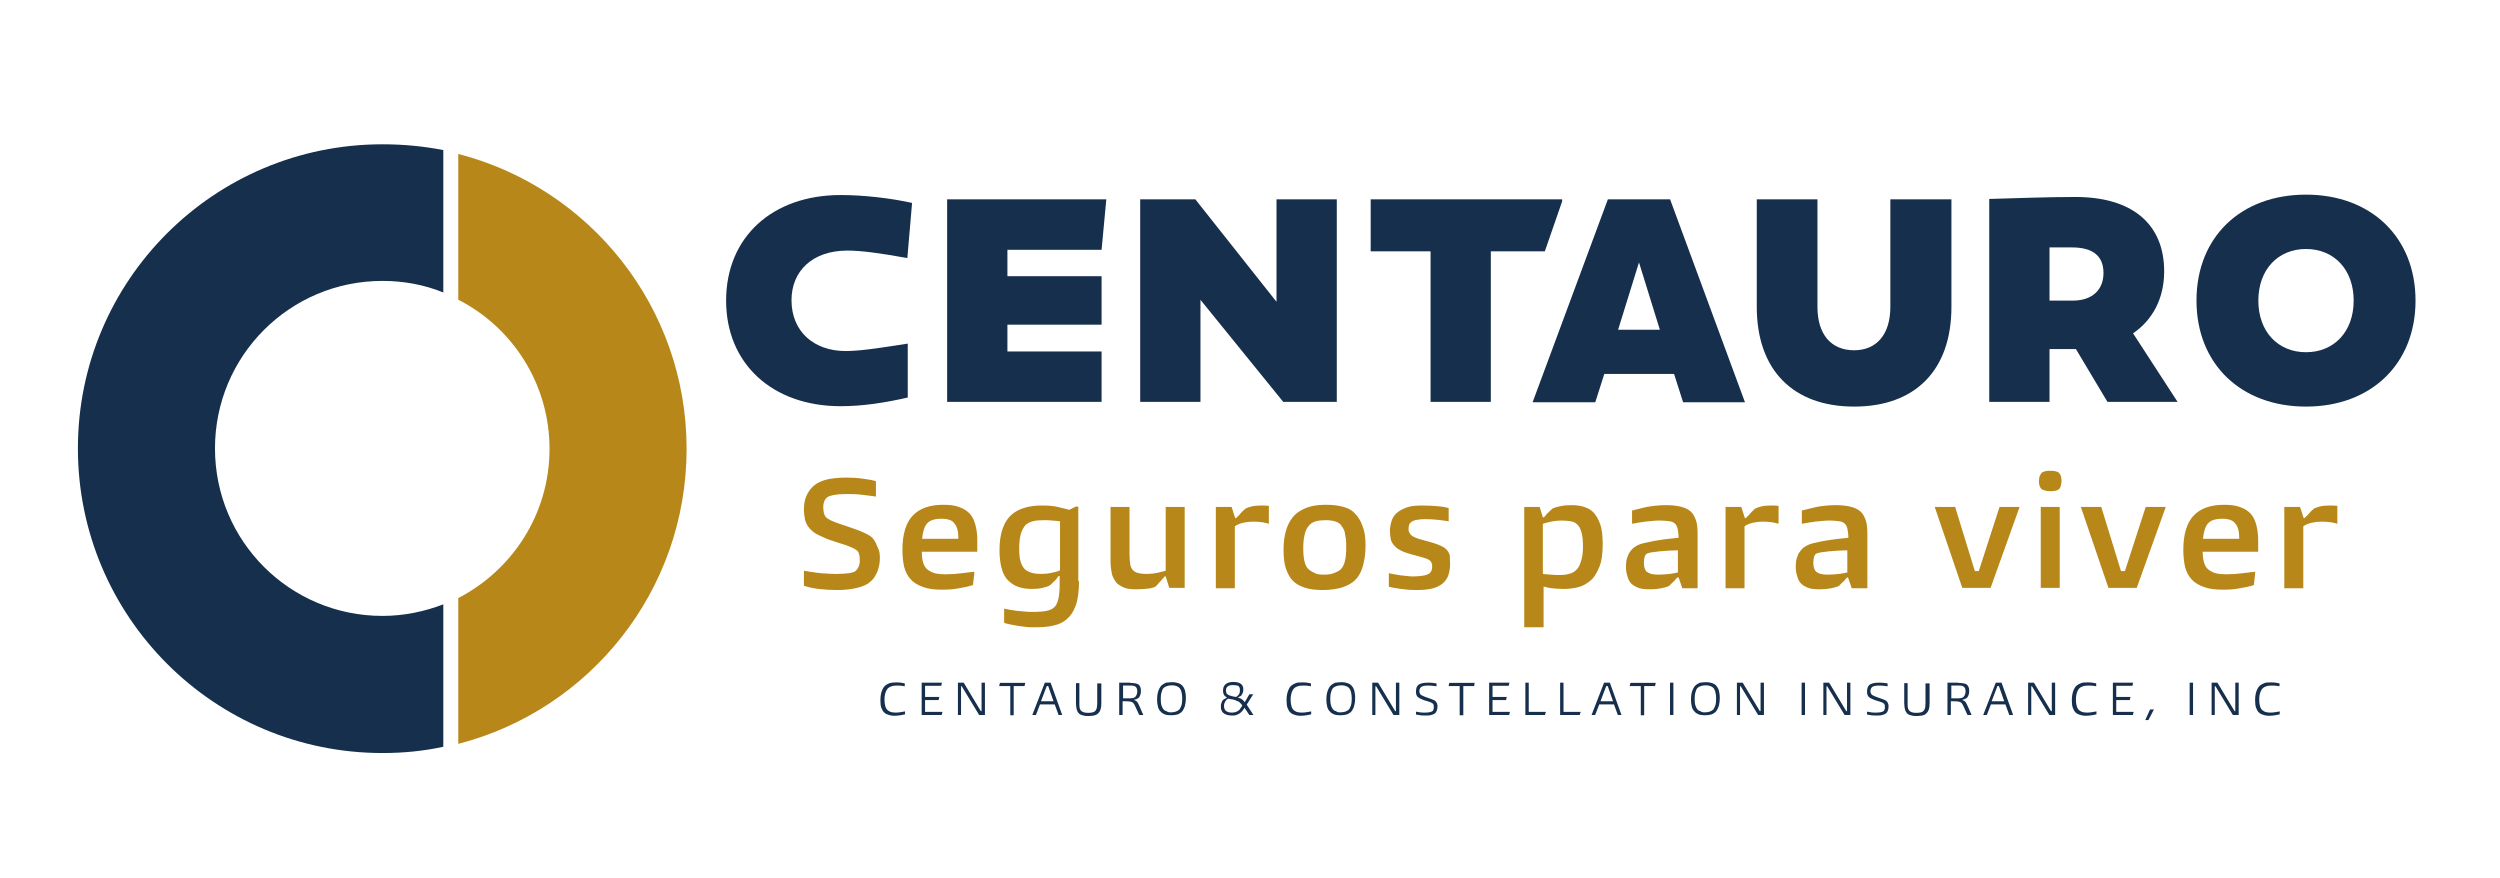
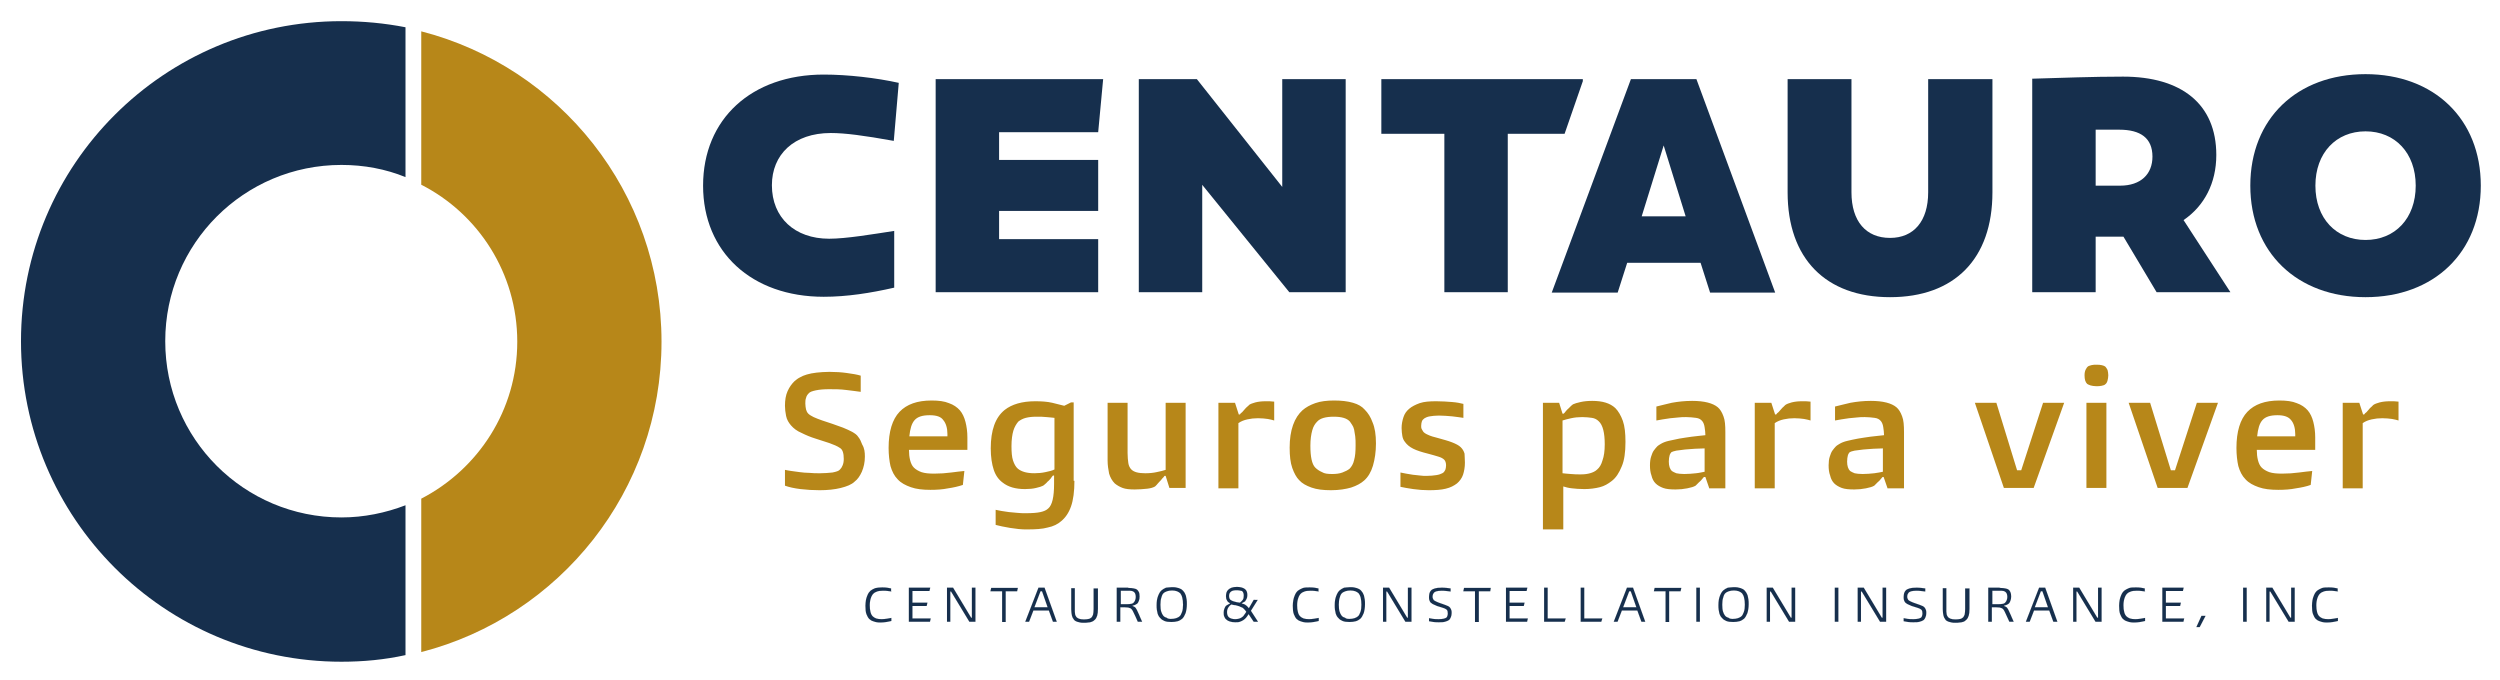
- <svg xml:space="preserve" width="1510px" height="530px" version="1.1" style="shape-rendering:geometricPrecision; text-rendering:geometricPrecision; image-rendering:optimizeQuality; fill-rule:evenodd; clip-rule:evenodd" viewBox="12000 35000 151000 53000">
+ <svg xmlns="http://www.w3.org/2000/svg" viewBox="15500 42500 143500 39000" style="shape-rendering:geometricPrecision; fill-rule:evenodd; clip-rule:evenodd">
  <defs>
    <style type="text/css">
-   .str0 {stroke:#162F4D;stroke-width:3;stroke-miterlimit:22.926}
-   .fil0 {fill:#162F4D !important;fill-rule:nonzero}
-   .fil1 {fill:#B78719 !important;fill-rule:nonzero}
- </style>
+     .str0 { stroke: #162F4D; stroke-width: 3; stroke-miterlimit: 22.926; }
+     .fil0 { fill: #162F4D !important; fill-rule: nonzero; }
+     .fil1 { fill: #B78719 !important; fill-rule: nonzero; }
+   </style>
  </defs>
  <g id="Camada_x0020_1">
    <g id="_427027377280">
      <g>
        <polygon class="fil0" points="78536,51682 78536,54609 72848,54609 72848,56227 78536,56227 78536,59272 69207,59272 69207,47041 78821,47041 78536,50087 72848,50087 72848,51682 " />
        <polygon class="fil0" points="92742,47041 89101,47041 89101,53229 84199,47041 80867,47041 80867,59272 84508,59272 84508,53109 89506,59272 92742,59272 " />
        <polygon class="fil0" points="102046,50182 105307,50182 106354,47160 106354,47041 94789,47041 94789,50182 98406,50182 98406,59272 102046,59272 " />
        <path class="fil0" d="M129842 47041l-3665 0 0 6497c0,1665 -833,2618 -2189,2618 -1381,0 -2214,-953 -2214,-2618l0 -6497 -3665 0 0 6497c0,3807 2190,6020 5879,6020 3688,0 5878,-2189 5878,-6020l0 -6497 -24 0 0 0z" />
        <path class="fil0" d="M140836 55133c1189,-810 1880,-2118 1880,-3737 0,-2928 -1999,-4498 -5354,-4498 -1737,0 -3547,72 -5212,119l0 12255 3641 0 0 -3188 1595 0 1903 3188 4236 0 -2689 -4139 0 0zm-3641 -1976l-1404 0 0 -3213 1356 0c1214,0 1904,477 1904,1547 0,1000 -666,1666 -1856,1666l0 0z" />
        <path class="fil0" d="M66851 55751c-1237,190 -2784,452 -3760,452 -1975,0 -3284,-1213 -3284,-3070 0,-1761 1262,-2998 3379,-2998 809,0 1904,143 3617,452l286 -3331c-1285,-286 -2927,-476 -4308,-476 -4140,0 -6924,2545 -6924,6377 0,3807 2784,6378 6924,6378 1333,0 2690,-214 4047,-524l0 -3260 23 0 0 0z" />
        <path class="fil0" d="M151282 46756c-3926,0 -6614,2546 -6614,6401 0,3831 2688,6401 6614,6401 3927,0 6616,-2570 6616,-6401 0,-3832 -2689,-6401 -6616,-6401zm0 9518c-1688,0 -2878,-1237 -2878,-3117 0,-1879 1190,-3118 2878,-3118 1690,0 2880,1239 2880,3118 0,1880 -1190,3117 -2880,3117z" />
        <path class="fil0" d="M112874 47041l-3759 0 -4546 12256 3785 0 547 -1713 4212 0 547 1713 3736 0 -4522 -12256zm-3141 7876l1262 -4068 1261 4068 -2523 0z" />
      </g>
      <g>
        <path class="fil1" d="M65144 68713c0,324 -65,606 -174,865 -108,238 -237,433 -411,563 -173,173 -454,281 -800,368 -346,86 -757,129 -1212,129 -368,0 -735,-21 -1103,-65 -346,-43 -649,-108 -887,-195l0 -908c108,22 216,44 368,65 151,21 303,43 476,65 173,22 367,43 562,43 195,22 390,22 606,22 260,0 498,-22 714,-43 216,-44 368,-87 433,-174 64,-65 108,-129 151,-237 43,-108 65,-216 65,-368 0,-325 -65,-541 -216,-628 -152,-108 -368,-194 -606,-281 -260,-87 -520,-173 -800,-259 -282,-87 -542,-195 -801,-325 -260,-108 -455,-259 -606,-433 -130,-152 -238,-324 -281,-540 -44,-217 -65,-411 -65,-585 0,-324 44,-605 152,-844 108,-238 237,-411 389,-562 86,-65 173,-152 303,-216 108,-65 259,-131 411,-173 151,-43 346,-87 562,-109 216,-21 455,-43 736,-43 346,0 692,22 995,65 325,44 584,87 800,152l0 930c-259,-44 -540,-65 -843,-108 -324,-44 -650,-44 -974,-44 -303,0 -540,22 -757,65 -194,43 -346,87 -411,173 -65,65 -130,151 -152,259 -42,108 -42,217 -42,326 0,129 21,237 42,345 22,87 66,174 130,238 65,65 173,130 304,195 151,65 302,130 497,195 194,65 389,129 584,194 195,66 411,152 606,217 194,86 368,152 519,238 151,86 281,173 346,281 108,130 174,281 238,454 130,217 152,433 152,693l0 0 0 0zm1362 -498c0,-952 216,-1644 627,-2077 412,-432 1018,-649 1840,-649 411,0 735,43 995,151 259,87 476,239 628,411 150,174 259,412 324,671 65,260 108,541 108,888l0 713 -3353 0c0,217 21,411 64,585 44,172 109,324 217,432 109,108 259,195 433,260 195,64 432,86 735,86 347,0 650,-22 974,-64 303,-44 562,-66 757,-87l-86 800c-260,87 -542,151 -844,195 -325,65 -649,87 -1017,87 -454,0 -822,-44 -1125,-152 -303,-108 -563,-238 -758,-454 -194,-195 -324,-455 -411,-758 -64,-281 -108,-648 -108,-1038l0 0 0 0zm2359 -1882c-411,0 -692,86 -866,281 -173,195 -259,498 -303,930l2186 0 0 -129c0,-346 -87,-627 -238,-801 -130,-195 -390,-281 -779,-281l0 0 0 0zm8307 3765c0,605 -65,1103 -195,1470 -129,369 -324,650 -562,844 -194,173 -454,304 -779,368 -303,87 -713,108 -1168,108 -151,0 -325,0 -498,-21 -172,-22 -324,-43 -498,-66 -150,-21 -302,-64 -453,-85 -130,-23 -260,-66 -369,-87l0 -866c87,22 195,43 325,65 130,22 281,43 433,65 151,22 324,22 476,44 173,21 346,21 497,21 368,0 650,-21 844,-65 195,-43 346,-108 454,-217 217,-194 325,-648 325,-1406l0 -475 -65 0c-43,43 -86,108 -129,172 -65,66 -108,131 -174,174 -44,65 -108,108 -152,151 -42,43 -85,65 -108,86 -86,44 -216,87 -411,131 -172,43 -389,64 -627,64 -562,0 -974,-129 -1277,-367 -237,-173 -411,-411 -519,-736 -108,-325 -173,-736 -173,-1233 0,-1038 260,-1774 800,-2207 412,-324 996,-498 1753,-498 368,0 693,22 973,87 282,65 520,129 693,173l389 -195 152 1 0 4500 43 0 0 0zm-3613 -1991c0,346 22,627 87,822 65,195 152,368 281,476 216,173 519,259 952,259 216,0 433,-21 628,-64 216,-44 389,-86 519,-152l0 -2963c-130,-22 -281,-22 -455,-44 -172,-22 -367,-22 -583,-22 -239,0 -434,22 -606,66 -173,43 -325,129 -433,216 -108,129 -217,303 -282,519 -64,216 -108,519 -108,887l0 0 0 0zm9065 2402l-216 -693 -66 0c-21,43 -64,87 -129,151 -43,66 -108,131 -173,195 -65,65 -109,130 -151,173 -43,43 -87,87 -87,87 -108,64 -259,108 -454,130 -216,21 -455,43 -714,43 -281,0 -520,-22 -692,-86 -173,-65 -324,-152 -455,-260 -151,-151 -259,-346 -324,-563 -43,-216 -87,-475 -87,-757l0 -3310 1147 0 0 2878c0,237 22,432 43,583 22,152 87,282 174,368 150,152 411,217 800,217 238,0 454,-22 649,-65 216,-44 389,-86 519,-130l0 -3851 1147 0 0 4890 -931 0 0 0zm3765 -4890l216 671 65 0c22,-44 65,-87 130,-131 43,-64 108,-108 151,-172 44,-65 108,-108 152,-152 43,-43 86,-64 86,-87 87,-64 217,-108 368,-150 173,-44 368,-66 584,-66 195,0 346,0 498,22l0 1082c-87,-22 -216,-66 -368,-87 -151,-21 -346,-43 -562,-43 -217,0 -411,22 -606,65 -195,43 -368,109 -519,217l0 3742 -1147 0 0 -4911 952 0zm8091 2336c0,477 -65,909 -173,1277 -109,368 -281,649 -498,843 -195,174 -432,303 -757,411 -303,87 -692,152 -1147,152 -454,0 -822,-43 -1125,-152 -303,-108 -540,-237 -714,-432 -151,-151 -281,-389 -389,-692 -108,-303 -151,-693 -151,-1168 0,-498 65,-931 195,-1298 129,-368 324,-650 540,-845 195,-172 432,-302 735,-411 303,-108 671,-151 1082,-151 433,0 779,43 1082,130 303,87 519,216 671,390 195,194 346,432 454,735 130,303 195,692 195,1211l0 0 0 0zm-2510 1753c216,0 411,-22 585,-86 173,-66 303,-130 411,-217 108,-108 216,-281 260,-497 64,-216 85,-498 85,-845 0,-195 0,-367 -21,-519 -22,-151 -43,-281 -64,-389 -23,-108 -66,-195 -109,-259 -43,-66 -86,-131 -130,-195 -173,-195 -476,-282 -930,-282 -454,0 -779,87 -952,282 -108,108 -217,259 -281,498 -65,237 -108,519 -108,887 0,627 86,1059 281,1254 108,108 238,195 389,260 130,86 325,108 584,108l0 0 0 0zm7616 -649c0,260 -44,497 -108,692 -65,195 -195,368 -347,498 -172,129 -367,237 -648,303 -260,65 -585,86 -974,86 -282,0 -585,-21 -887,-65 -303,-43 -541,-87 -736,-129l0 -822c87,21 195,43 325,64 130,22 260,44 389,65 130,21 260,21 411,44 130,21 260,21 368,21 217,0 411,-21 562,-44 152,-21 260,-64 347,-108 87,-42 129,-108 173,-194 22,-65 43,-151 43,-259 0,-152 -43,-260 -108,-326 -65,-64 -173,-129 -324,-172 -152,-44 -347,-108 -606,-173 -347,-87 -628,-174 -844,-282 -217,-108 -367,-237 -476,-389 -86,-108 -130,-217 -152,-346 -21,-130 -42,-282 -42,-454 0,-217 42,-433 108,-628 64,-195 172,-346 324,-475 151,-131 368,-239 606,-326 260,-86 563,-108 951,-108 325,0 628,22 909,44 281,22 476,64 649,108l0 801c-194,-22 -411,-66 -649,-87 -259,-21 -497,-44 -757,-44 -216,0 -389,23 -519,44 -130,21 -239,65 -303,108 -65,43 -130,108 -152,174 -21,64 -43,150 -43,258 0,66 0,131 22,174 21,43 43,87 86,151 43,65 130,130 282,195 129,65 346,130 606,194 302,87 562,152 778,239 217,86 389,172 497,280 109,108 174,218 218,369 0,129 21,302 21,519l0 0 0 0zm5625 3829l-1147 0 0 -7269 930 0 195 627 65 0c43,-43 87,-87 130,-151 43,-65 108,-108 151,-152 43,-43 109,-108 151,-151 44,-43 87,-65 108,-86 87,-43 239,-87 434,-130 195,-44 411,-65 670,-65 584,0 1017,129 1320,411 173,173 325,432 433,735 108,303 151,714 151,1212 0,584 -64,1060 -216,1406 -151,368 -325,650 -585,844 -195,151 -411,282 -670,346 -260,65 -563,108 -887,108 -282,0 -519,-21 -714,-43 -195,-21 -368,-65 -497,-108l0 2466 -22 0 0 0zm2401 -4889c0,-650 -108,-1103 -346,-1320 -108,-108 -238,-173 -390,-194 -150,-22 -345,-44 -561,-44 -218,0 -434,22 -629,65 -194,43 -367,87 -497,130l0 3028c108,22 281,22 476,44 195,22 390,22 563,22 216,0 389,-22 540,-66 151,-42 303,-108 411,-216 130,-108 238,-281 303,-519 87,-237 130,-541 130,-930l0 0 0 0zm5993 2510l-216 -628 -87 0c-44,44 -86,108 -129,152 -44,65 -109,108 -152,150 -43,44 -87,87 -130,131 -44,43 -65,64 -65,64 -108,66 -259,108 -476,152 -217,43 -433,65 -670,65 -303,0 -541,-22 -714,-86 -174,-65 -325,-152 -433,-260 -109,-108 -195,-260 -238,-454 -65,-173 -87,-368 -87,-585 0,-194 22,-368 65,-497 43,-130 87,-260 151,-347 65,-87 131,-172 195,-237 65,-66 152,-109 216,-152 109,-65 260,-130 455,-173 195,-44 390,-86 606,-129 216,-44 454,-65 714,-109 260,-22 497,-65 779,-86 0,-152 -22,-303 -44,-455 -22,-151 -64,-260 -130,-346 -86,-108 -194,-173 -367,-194 -173,-22 -368,-44 -563,-44 -152,0 -303,0 -455,22 -150,22 -302,22 -453,43 -152,22 -303,43 -433,65 -130,22 -260,43 -368,65l0 -801c238,-64 541,-129 887,-216 367,-65 736,-108 1168,-108 692,0 1190,129 1472,368 129,108 237,280 324,519 87,216 108,519 108,908l0 3224 -930 0 0 -21 0 0zm-238 -2272c-173,0 -346,21 -563,21 -194,22 -411,22 -584,44 -195,21 -346,43 -498,64 -129,22 -237,66 -281,87 -43,44 -86,108 -108,195 -22,86 -43,194 -43,346 0,259 65,433 173,541 65,43 151,87 259,130 108,21 260,43 455,43 238,0 454,-22 670,-43 217,-22 368,-65 498,-87l0 -1341 22 0 0 0zm3807 -2618l216 671 66 0c21,-44 65,-87 129,-131 44,-64 109,-108 152,-172 43,-65 108,-108 151,-152 44,-43 65,-64 87,-87 86,-64 216,-108 368,-150 173,-44 368,-66 584,-66 195,0 346,0 498,22l0 1082c-87,-22 -216,-66 -368,-87 -152,-21 -346,-43 -563,-43 -216,0 -411,22 -606,65 -194,43 -367,109 -519,217l0 3742 -1146 0 0 -4911 951 0 0 0zm6664 4890l-217 -628 -64 0c-44,44 -87,108 -130,152 -43,65 -109,108 -151,150 -43,44 -87,87 -130,131 -44,43 -65,64 -65,64 -108,66 -260,108 -477,152 -216,43 -432,65 -669,65 -303,0 -542,-22 -715,-86 -173,-65 -325,-152 -433,-260 -108,-108 -194,-260 -237,-454 -66,-173 -87,-368 -87,-585 0,-194 21,-368 65,-497 43,-130 87,-260 151,-347 65,-87 130,-172 195,-237 65,-66 152,-109 216,-152 108,-65 260,-130 455,-173 172,-44 390,-86 606,-129 216,-44 453,-65 714,-109 259,-22 519,-65 779,-86 0,-152 -23,-303 -44,-455 -22,-151 -65,-260 -130,-346 -86,-108 -195,-173 -368,-194 -172,-22 -367,-44 -562,-44 -152,0 -303,0 -455,22 -151,22 -303,22 -454,43 -151,22 -302,43 -433,65 -129,22 -259,43 -367,65l0 -801c238,-64 541,-129 887,-216 367,-65 736,-108 1168,-108 692,0 1190,129 1471,368 130,108 238,280 325,519 86,216 108,519 108,908l0 3224 -951 0 0 -21 -1 0zm-238 -2272c-173,0 -346,21 -562,21 -195,22 -412,22 -584,44 -195,21 -347,43 -498,64 -130,22 -239,66 -282,87 -42,44 -86,108 -108,195 -21,86 -42,194 -42,346 0,259 64,433 172,541 65,43 152,87 260,130 108,21 259,43 454,43 238,0 455,-22 671,-43 216,-22 368,-65 497,-87l0 -1341 22 0 0 0zm8632 2272l-1709 0 -1666 -4890 1234 0 1189 3873 238 0 1255 -3873 1211 0 -1752 4890 0 0zm4284 -6470c0,108 -22,217 -43,303 -22,87 -66,174 -130,216 -44,44 -108,66 -216,87 -87,23 -195,23 -303,23 -131,0 -239,-23 -325,-44 -87,-22 -151,-66 -195,-87 -108,-108 -151,-259 -151,-498 0,-129 21,-237 65,-324 43,-87 86,-151 151,-195 43,-21 108,-43 195,-64 87,-22 173,-22 303,-22 216,0 389,43 476,108 43,44 87,108 130,194 21,87 43,195 43,303l0 0zm-1255 1580l1146 0 0 4890 -1146 0 0 -4890zm5798 4890l-1709 0 -1666 -4890 1233 0 1190 3873 238 0 1255 -3873 1212 0 -1753 4890 0 0zm2813 -2294c0,-952 216,-1644 627,-2077 411,-432 1017,-649 1839,-649 411,0 735,43 995,151 259,87 476,239 627,411 152,174 261,412 325,671 65,260 108,541 108,888l0 713 -3353 0c0,217 21,411 65,585 43,172 108,324 216,432 108,108 259,195 433,260 194,64 432,86 735,86 347,0 650,-22 974,-64 303,-44 563,-66 758,-87l-87 800c-239,87 -542,151 -845,195 -324,65 -648,87 -1016,87 -454,0 -822,-44 -1125,-152 -303,-108 -562,-238 -757,-454 -195,-195 -325,-455 -411,-758 -65,-281 -108,-648 -108,-1038l0 0zm2358 -1882c-411,0 -693,86 -866,281 -173,195 -259,498 -303,930l2186 0 0 -129c0,-346 -87,-627 -238,-801 -152,-195 -411,-281 -779,-281l0 0 0 0zm4694 -714l217 671 64 0c23,-44 66,-87 131,-131 43,-64 108,-108 151,-172 43,-65 108,-108 152,-152 43,-43 64,-64 85,-87 87,-64 217,-108 369,-150 173,-44 368,-66 584,-66 195,0 346,0 498,22l0 1082c-87,-22 -217,-66 -368,-87 -151,-21 -346,-43 -562,-43 -218,0 -411,22 -606,65 -195,43 -368,109 -520,217l0 3742 -1147 0 0 -4911 952 0z" />
      </g>
      <path class="fil1" d="M39680 44299l0 8805c3265,1662 5511,5073 5511,9009 0,3936 -2246,7319 -5511,9010l0 8806c7931,-2041 13791,-9244 13791,-17816 0,-8572 -5860,-15773 -13791,-17814z" />
      <path class="fil0" d="M38776 71502c-1137,438 -2391,699 -3674,699 -5598,0 -10117,-4519 -10117,-10117 0,-5597 4519,-10117 10117,-10117 1283,0 2537,233 3674,699l0 -8601c-1195,-233 -2420,-350 -3674,-350 -10176,0 -18397,8223 -18397,18369 0,10147 8221,18399 18397,18399 1255,0 2479,-117 3674,-380l0 -8601z" />
      <g id="_427027379200">
        <path class="fil0 str0" d="M66678 76452c-73,-15 -132,-15 -219,-30 -73,-14 -176,-14 -291,-14 -132,0 -248,14 -322,44 -73,29 -146,58 -189,102 -59,44 -117,130 -161,247 -43,117 -72,264 -72,438 0,161 14,292 43,394 29,117 73,189 131,248 44,43 117,88 190,117 87,29 189,43 321,43 102,0 219,-14 307,-29 101,-14 174,-29 248,-43l0 175c-74,14 -176,43 -278,57 -103,16 -218,30 -335,30 -88,0 -161,0 -219,-14 -59,-16 -117,-16 -175,-45 -59,-14 -102,-43 -147,-57 -43,-30 -72,-59 -115,-88 -59,-58 -117,-160 -162,-277 -43,-117 -57,-277 -57,-482 0,-116 14,-219 29,-321 14,-87 43,-175 73,-247 29,-73 58,-131 87,-176 30,-43 73,-88 102,-117 73,-57 160,-101 263,-145 102,-29 233,-44 393,-44 117,0 205,0 293,15 87,14 160,29 232,43l0 176 30 0 0 0z" />
        <polygon class="fil0 str0" points="68880,78187 67669,78187 67669,76233 68895,76233 68851,76422 67874,76422 67874,77094 68734,77094 68690,77283 67874,77283 67874,77998 68924,77998 " />
        <polygon class="fil0 str0" points="71141,78187 70090,76452 70047,76452 70047,78187 69858,78187 69858,76233 70207,76233 71242,77954 71287,77954 71287,76233 71490,76233 71490,78187 " />
        <polygon class="fil0 str0" points="73883,76437 73226,76437 73226,78201 73022,78202 73022,76437 72351,76437 72395,76247 73926,76247 " />
        <path class="fil0 str0" d="M75939 78187l-234 -642 -889 0 -247 642 -219 0 758 -1954 349 0 701 1954 -219 0 0 0zm-627 -1750l-87 0 -350 919 758 0 -321 -919z" />
        <path class="fil0 str0" d="M78521 76247l0 1197c0,175 -15,306 -44,394 -29,101 -72,174 -131,232 -29,30 -58,45 -88,74 -29,14 -73,43 -131,58 -44,15 -102,29 -175,29 -73,15 -146,15 -234,15 -87,0 -160,0 -219,-15 -58,-14 -115,-29 -174,-44 -44,-14 -88,-43 -117,-58 -29,-29 -58,-43 -72,-73 -15,-29 -30,-58 -59,-87 -15,-30 -29,-73 -44,-117 -14,-44 -14,-102 -29,-160 0,-59 -15,-132 -15,-219l0 -1211 205 0 0 1167c0,73 0,131 0,175 0,44 14,88 14,131 0,44 15,73 29,103 14,29 30,43 44,72 29,44 87,73 146,102 72,29 160,44 292,44 116,0 219,-15 277,-29 73,-15 116,-58 161,-88 29,-29 57,-87 86,-160 15,-73 30,-175 30,-321l0 -1182 248 0 0 -29 0 0z" />
        <path class="fil0 str0" d="M80256 76247c146,0 248,15 322,29 72,16 131,30 174,59 44,29 88,87 117,146 29,58 43,146 43,262 0,103 -14,175 -43,248 -29,74 -59,132 -102,161 -15,14 -29,14 -44,28 -14,16 -44,30 -59,30 -29,15 -43,29 -72,29 -30,15 -59,15 -88,29l0 15c29,14 58,30 103,44 28,15 57,44 72,58 14,29 44,59 73,117 29,59 58,117 88,190 29,72 72,146 101,233 45,87 74,175 117,263l-248 -1c-101,-233 -189,-423 -248,-539 -58,-132 -116,-204 -174,-234 -29,-14 -73,-29 -132,-43 -58,0 -145,-15 -233,-15l-218 0 0 831 -205 0 0 -1954 656 0 0 14 0 0zm-437 933l364 0c88,0 147,0 205,-14 43,0 87,-14 116,-29 44,-15 88,-58 131,-131 30,-58 58,-146 58,-248 0,-74 -14,-131 -29,-175 -14,-44 -43,-73 -72,-102 -30,-29 -73,-44 -117,-59 -58,-15 -131,-15 -233,-15l-408 0 0 773 -15 0z" />
        <path class="fil0 str0" d="M82765 76204c87,0 160,0 234,14 72,15 131,29 174,44 44,14 103,44 132,59 43,29 73,58 102,87 29,29 58,73 88,116 29,45 43,103 72,161 15,58 29,132 44,218 14,88 14,176 14,277 0,205 -29,365 -72,512 -58,146 -117,247 -191,320 -72,58 -160,117 -262,146 -101,29 -233,44 -365,44 -160,0 -291,-15 -393,-58 -102,-44 -175,-88 -233,-161 -30,-29 -59,-59 -88,-102 -29,-43 -44,-88 -73,-160 -15,-59 -29,-131 -44,-219 -14,-88 -14,-175 -14,-277 0,-205 29,-379 87,-525 59,-146 117,-248 204,-321 74,-58 146,-103 248,-146 74,0 190,-29 336,-29l0 0zm-59 1823c117,0 219,-15 307,-44 73,-29 146,-59 189,-102 59,-43 103,-131 146,-248 44,-117 59,-262 59,-423 0,-161 -15,-292 -45,-408 -28,-117 -72,-190 -115,-248 -45,-44 -117,-88 -190,-117 -88,-29 -175,-44 -277,-44 -117,0 -205,15 -292,44 -73,29 -146,58 -190,102 -58,44 -102,131 -131,248 -44,117 -58,262 -58,423 0,161 14,306 43,394 29,102 73,175 117,234 43,58 117,101 189,116 59,58 161,73 248,73l0 0z" />
        <path class="fil0 str0" d="M87709 78187l-247 0 -293 -437c-43,73 -86,131 -131,189 -43,59 -102,102 -160,147 -58,43 -131,72 -205,101 -72,30 -174,30 -277,30 -116,0 -218,-15 -306,-45 -87,-28 -145,-57 -204,-116 -58,-44 -87,-102 -117,-175 -29,-73 -29,-146 -29,-234 0,-72 15,-145 44,-218 29,-73 58,-132 116,-175l205 -117 0 -14c-88,-44 -146,-88 -175,-161 -44,-59 -59,-145 -59,-248 0,-73 15,-145 29,-204 15,-58 59,-117 103,-160 43,-44 116,-88 190,-117 87,-29 174,-44 306,-44 204,0 350,44 452,117 102,73 146,189 146,349 0,88 -15,162 -44,220 -29,58 -58,102 -87,145l-190 102 0 15c44,15 87,29 131,43 44,16 73,30 102,59 29,15 59,44 88,74 29,29 58,57 87,101l278 -481 232 -1 -393 628 408 627 0 0zm-1532 -991c-72,43 -131,101 -174,175 -44,73 -73,160 -73,262 0,146 44,248 116,306 73,59 205,102 350,102 88,0 161,-14 219,-29 58,-14 117,-43 161,-73 43,-29 102,-72 131,-131 43,-58 88,-117 131,-189 -29,-44 -58,-88 -88,-117 -29,-29 -58,-58 -86,-88 -30,-29 -59,-43 -103,-58 -29,-14 -88,-29 -131,-59 -58,-14 -117,-29 -205,-58 -43,0 -145,-14 -248,-43l0 0zm293 -817c-146,0 -263,29 -322,87 -72,58 -101,146 -101,248 0,58 15,103 29,146 15,43 43,73 102,102 58,29 102,58 189,73 74,30 175,44 306,59 59,-45 117,-103 161,-161 44,-58 58,-146 58,-248 0,-116 -29,-204 -102,-263 -72,-15 -175,-43 -320,-43l0 0z" />
        <path class="fil0 str0" d="M91210 76452c-74,-15 -132,-15 -219,-30 -73,-14 -175,-14 -292,-14 -131,0 -248,14 -321,44 -72,29 -146,58 -189,102 -58,44 -117,130 -160,247 -45,117 -74,264 -74,438 0,161 15,292 45,394 29,117 72,189 131,248 43,43 116,88 189,117 88,29 190,43 321,43 102,0 218,-14 306,-29 103,-14 175,-29 248,-43l0 175c-73,14 -174,43 -277,57 -102,16 -219,30 -336,30 -87,0 -160,0 -219,-14 -57,-16 -116,-16 -174,-45 -58,-14 -103,-43 -146,-57 -43,-30 -73,-59 -117,-88 -59,-58 -116,-160 -160,-277 -44,-117 -59,-277 -59,-482 0,-116 15,-219 30,-321 15,-87 44,-175 73,-247 28,-73 58,-131 87,-176 29,-43 73,-88 103,-117 72,-57 160,-101 262,-145 101,-44 233,-44 394,-44 117,0 203,0 291,15 88,14 160,29 234,43l0 176 29 0 0 0z" />
        <path class="fil0 str0" d="M92989 76204c88,0 160,0 234,14 72,15 131,29 174,44 45,14 103,44 132,59 43,29 73,58 102,87 29,29 58,73 88,116 29,45 43,103 72,161 14,58 29,132 44,218 15,88 15,176 15,277 0,205 -30,365 -73,512 -58,146 -117,247 -190,320 -73,58 -161,117 -262,146 -102,29 -234,44 -365,44 -161,0 -292,-15 -394,-58 -102,-44 -175,-88 -233,-161 -29,-29 -59,-59 -88,-102 -29,-43 -43,-88 -73,-160 -15,-59 -29,-131 -44,-219 -14,-88 -14,-175 -14,-277 0,-205 29,-379 88,-525 58,-146 116,-248 203,-321 74,-58 147,-103 248,-146 74,0 205,-29 336,-29l0 0zm-43 1823c116,0 218,-15 306,-44 73,-29 145,-59 190,-102 58,-43 101,-131 145,-248 44,-117 58,-262 58,-423 0,-161 -14,-292 -43,-408 -29,-117 -73,-190 -117,-248 -43,-44 -117,-88 -190,-117 -87,-29 -175,-44 -277,-44 -117,0 -204,15 -291,44 -74,29 -146,58 -190,102 -58,44 -102,131 -132,248 -43,117 -58,262 -58,423 0,161 15,306 44,394 29,102 73,175 117,234 44,58 116,101 190,116 58,58 145,73 248,73l0 0z" />
        <polygon class="fil0 str0" points="96169,78187 95119,76452 95074,76452 95074,78187 94885,78187 94885,76233 95236,76233 96271,77954 96314,77954 96314,76233 96519,76233 96519,78187 " />
        <path class="fil0 str0" d="M98823 77692c0,87 -14,160 -44,232 -29,74 -58,117 -101,162 -59,43 -132,72 -234,101 -102,30 -219,30 -350,30 -117,0 -219,0 -320,-16 -103,-14 -191,-29 -248,-43l0 -175c72,15 160,29 248,44 101,14 203,14 320,14 117,0 205,-14 277,-29 73,-14 117,-43 146,-58 29,-15 44,-44 58,-87 15,-45 29,-88 29,-146 0,-102 -14,-176 -57,-219 -30,-29 -59,-44 -117,-74 -45,-14 -103,-43 -161,-57 -58,-15 -132,-44 -190,-59 -73,-15 -131,-44 -189,-73 -58,-29 -116,-44 -161,-73 -43,-29 -87,-58 -117,-87 -28,-44 -57,-88 -72,-146 -14,-58 -14,-116 -14,-175 0,-73 14,-146 29,-219 29,-73 57,-117 102,-160 43,-44 117,-73 203,-103 88,-29 219,-43 380,-43 102,0 204,0 292,14 87,15 160,15 233,29l0 176c-73,-14 -161,-14 -248,-30 -87,-14 -190,-14 -292,-14 -102,0 -203,14 -262,30 -58,14 -117,43 -146,72 -15,29 -43,59 -59,88 -14,43 -29,87 -29,131 0,43 0,88 15,117 14,29 30,58 44,87 14,29 58,44 102,73 44,29 102,43 161,73 57,29 131,44 203,73 73,29 131,44 205,73 58,29 117,43 174,72 45,30 88,59 103,88 29,45 58,88 73,146 15,44 15,102 15,161l-1 0z" />
        <polygon class="fil0 str0" points="101040,76437 100384,76437 100384,78201 100165,78202 100165,76437 99494,76437 99537,76247 101069,76247 " />
        <polygon class="fil0 str0" points="103155,78187 101944,78187 101944,76233 103170,76233 103126,76422 102149,76422 102149,77094 103010,77094 102965,77283 102149,77283 102149,77998 103199,77998 " />
        <polygon class="fil0 str0" points="104351,77998 105372,77998 105314,78187 104132,78187 104132,76233 104336,76233 104336,77998 " />
        <polygon class="fil0 str0" points="106452,77998 107472,77998 107414,78187 106232,78187 106232,76233 106436,76233 106436,77998 " />
        <path class="fil0 str0" d="M109718 78187l-234 -642 -889 0 -248 642 -218 0 758 -1954 349 0 701 1954 -219 0 0 0zm-613 -1750l-87 0 -350 919 759 0 -322 -919z" />
        <polygon class="fil0 str0" points="111964,76437 111308,76437 111308,78201 111104,78202 111104,76437 110433,76437 110476,76247 112008,76247 " />
        <polygon class="fil0 str0" points="112869,78187 112869,76233 113073,76233 113073,78187 " />
        <path class="fil0 str0" d="M115013 76204c87,0 160,0 232,14 74,15 133,29 176,44 43,14 102,44 131,59 44,29 74,58 103,87 28,29 57,73 86,116 30,45 45,103 74,161 14,58 29,132 43,218 15,88 15,176 15,277 0,205 -29,365 -73,512 -59,146 -117,247 -190,320 -72,58 -160,117 -262,146 -103,29 -234,44 -365,44 -160,0 -292,-15 -394,-58 -101,-44 -174,-88 -232,-161 -30,-29 -59,-59 -88,-102 -29,-43 -45,-88 -74,-160 -14,-59 -29,-131 -43,-219 -14,-88 -14,-175 -14,-277 0,-205 29,-379 86,-525 59,-146 117,-248 205,-321 73,-58 146,-103 248,-146 73,0 190,-29 336,-29l0 0zm-59 1823c117,0 219,-15 307,-44 72,-29 146,-59 189,-102 59,-43 102,-131 146,-248 44,-117 59,-262 59,-423 0,-161 -15,-292 -45,-408 -29,-117 -72,-190 -117,-248 -43,-44 -115,-88 -189,-117 -88,-29 -174,-44 -277,-44 -116,0 -204,15 -292,44 -72,29 -146,58 -189,102 -58,44 -102,131 -131,248 -44,117 -58,262 -58,423 0,161 14,306 43,394 29,102 72,175 117,234 43,58 117,101 189,116 59,58 161,73 248,73l0 0z" />
        <polygon class="fil0 str0" points="118192,78187 117142,76452 117098,76452 117098,78187 116909,78187 116909,76233 117258,76233 118294,77954 118338,77954 118338,76233 118542,76233 118542,78187 " />
        <polygon class="fil0 str0" points="120817,78187 120817,76233 121022,76233 121022,78187 " />
        <polygon class="fil0 str0" points="123414,78187 122363,76452 122320,76452 122320,78187 122131,78187 122131,76233 122480,76233 123515,77954 123560,77954 123560,76233 123763,76233 123763,78187 " />
        <path class="fil0 str0" d="M126068 77692c0,87 -15,160 -44,232 -29,74 -58,117 -102,162 -58,43 -131,72 -234,101 -101,30 -218,30 -349,30 -117,0 -219,0 -321,-16 -103,-14 -189,-29 -248,-43l0 -175c73,15 160,29 248,44 102,14 204,14 321,14 117,0 204,-14 277,-29 72,-14 117,-43 146,-58 29,-15 43,-44 59,-87 14,-45 29,-88 29,-146 0,-102 -15,-176 -59,-219 -29,-29 -58,-44 -117,-74 -43,-14 -101,-43 -160,-57 -58,-15 -131,-44 -189,-59 -74,-15 -132,-44 -191,-73 -57,-29 -116,-44 -160,-73 -43,-29 -88,-58 -116,-87 -29,-44 -58,-88 -73,-146 -15,-58 -15,-116 -15,-175 0,-73 15,-146 30,-219 29,-73 58,-117 101,-160 44,-44 117,-73 205,-103 87,-29 219,-43 379,-43 102,0 204,0 291,14 88,15 160,15 234,29l0 176c-74,-14 -160,-14 -248,-30 -88,-14 -189,-14 -292,-14 -102,0 -204,14 -262,30 -59,14 -117,43 -146,72 -14,29 -44,59 -59,88 -14,43 -29,87 -29,131 0,43 0,88 15,117 14,29 29,58 43,87 16,29 59,44 102,73 44,29 103,43 161,73 59,29 131,44 204,73 74,29 132,44 205,73 58,29 117,43 175,72 43,30 87,59 102,88 29,45 58,88 72,146 15,44 15,102 15,161l0 0z" />
        <path class="fil0 str0" d="M128548 76247l0 1197c0,175 -15,306 -44,394 -30,101 -73,174 -132,232 -29,30 -58,45 -87,74 -29,29 -73,43 -131,58 -44,15 -102,29 -176,29 -72,15 -145,15 -232,15 -88,0 -161,0 -219,-15 -59,-14 -117,-29 -175,-44 -44,-14 -88,-43 -117,-58 -30,-14 -59,-43 -73,-73 -14,-29 -29,-58 -58,-87 -15,-30 -30,-73 -44,-117 -15,-44 -15,-102 -29,-160 0,-59 -15,-132 -15,-219l0 -1211 204 0 0 1167c0,73 0,131 0,175 0,44 15,88 15,131 0,44 15,73 29,103 15,29 29,43 44,72 29,44 87,73 145,102 74,29 162,44 293,44 116,0 218,-15 277,-29 72,-15 117,-58 160,-88 29,-29 59,-87 88,-160 14,-73 29,-175 29,-321l0 -1182 248 0 0 -29 0 0z" />
        <path class="fil0 str0" d="M130284 76247c145,0 247,15 320,29 73,16 131,30 175,59 44,29 87,87 116,146 30,58 45,146 45,262 0,103 -16,175 -45,248 -29,74 -58,132 -101,161 -15,14 -30,14 -44,28 -15,16 -44,30 -58,30 -30,15 -45,29 -74,29 -29,15 -58,15 -87,29l0 15c29,14 59,30 102,44 29,15 59,44 73,58 15,29 44,59 73,117 30,59 58,117 87,190 29,72 74,146 103,233 43,87 72,175 116,263l-248 -1c-102,-233 -190,-423 -248,-539 -58,-132 -116,-204 -175,-234 -29,-14 -73,-29 -130,-43 -59,0 -147,-15 -234,-15l-219 0 0 831 -205 0 0 -1954 658 0 0 14 0 0zm-439 933l365 0c88,0 146,0 204,-14 44,0 88,-14 117,-29 44,-15 87,-58 131,-131 30,-58 59,-146 59,-248 0,-74 -15,-131 -29,-175 -15,-44 -45,-73 -74,-102 -29,-29 -72,-44 -116,-59 -58,-15 -132,-15 -234,-15l-408 0 0 773 -15 0 0 0z" />
        <path class="fil0 str0" d="M133361 78187l-234 -642 -875 0 -248 642 -219 0 759 -1954 350 0 699 1954 -232 0zm-627 -1750l-88 0 -350 919 758 0 -320 -919 0 0z" />
        <polygon class="fil0 str0" points="135782,78187 134731,76452 134688,76452 134688,78187 134499,78187 134499,76233 134848,76233 135883,77954 135928,77954 135928,76233 136131,76233 136131,78187 " />
        <path class="fil0 str0" d="M138640 76452c-73,-15 -131,-15 -219,-30 -72,-14 -174,-14 -291,-14 -131,0 -248,14 -321,44 -73,29 -146,58 -190,102 -58,44 -116,130 -160,247 -43,117 -73,264 -73,438 0,161 14,292 44,394 29,117 73,189 131,248 44,43 117,88 190,117 87,29 190,43 321,43 101,0 218,-14 306,-29 102,-14 174,-29 248,-43l0 175c-74,14 -175,43 -277,57 -103,16 -219,30 -336,30 -88,0 -160,0 -219,-14 -58,-16 -116,-16 -175,-45 -58,-14 -102,-43 -145,-57 -44,-30 -74,-59 -117,-88 -58,-58 -117,-160 -160,-277 -45,-117 -59,-277 -59,-482 0,-116 14,-219 30,-321 14,-87 43,-175 72,-247 29,-73 59,-131 88,-176 29,-43 72,-88 102,-117 73,-57 160,-101 263,-145 101,-44 233,-44 393,-44 117,0 204,0 292,15 88,14 160,29 233,43l0 176 29 0 0 0z" />
        <polygon class="fil0 str0" points="140828,78187 139618,78187 139618,76233 140842,76233 140799,76422 139821,76422 139821,77094 140682,77094 140639,77283 139821,77283 139821,77998 140872,77998 " />
        <polygon class="fil0 str0" points="141863,77852 142097,77852 141762,78494 141572,78494 " />
        <polygon class="fil0 str0" points="144255,78187 144255,76233 144460,76233 144460,78187 " />
        <polygon class="fil0 str0" points="146867,78187 145816,76452 145772,76452 145772,78187 145582,78187 145582,76233 145933,76233 146968,77954 147012,77954 147012,76233 147216,76233 147216,78187 " />
        <path class="fil0 str0" d="M149711 76452c-74,-15 -132,-15 -220,-30 -72,-14 -174,-14 -291,-14 -131,0 -248,14 -321,44 -73,29 -146,58 -189,102 -59,44 -117,130 -161,247 -44,117 -73,264 -73,438 0,161 15,292 43,394 30,117 74,189 132,248 44,43 116,88 190,117 88,29 189,43 320,43 117,0 219,-14 307,-29 102,-14 175,-29 248,-43l0 175c-73,14 -176,43 -277,57 -102,16 -219,30 -336,30 -87,0 -160,0 -219,-14 -58,-16 -117,-16 -174,-45 -59,-14 -103,-43 -146,-57 -45,-30 -73,-59 -117,-88 -59,-58 -117,-160 -160,-277 -45,-117 -59,-277 -59,-482 0,-116 14,-219 29,-321 14,-87 44,-175 73,-247 29,-73 58,-131 88,-176 29,-43 73,-88 101,-117 74,-57 162,-101 263,-145 102,-44 234,-44 395,-44 115,0 203,0 291,15 88,14 160,29 234,43l0 176 29 0 0 0z" />
      </g>
    </g>
  </g>
</svg>
